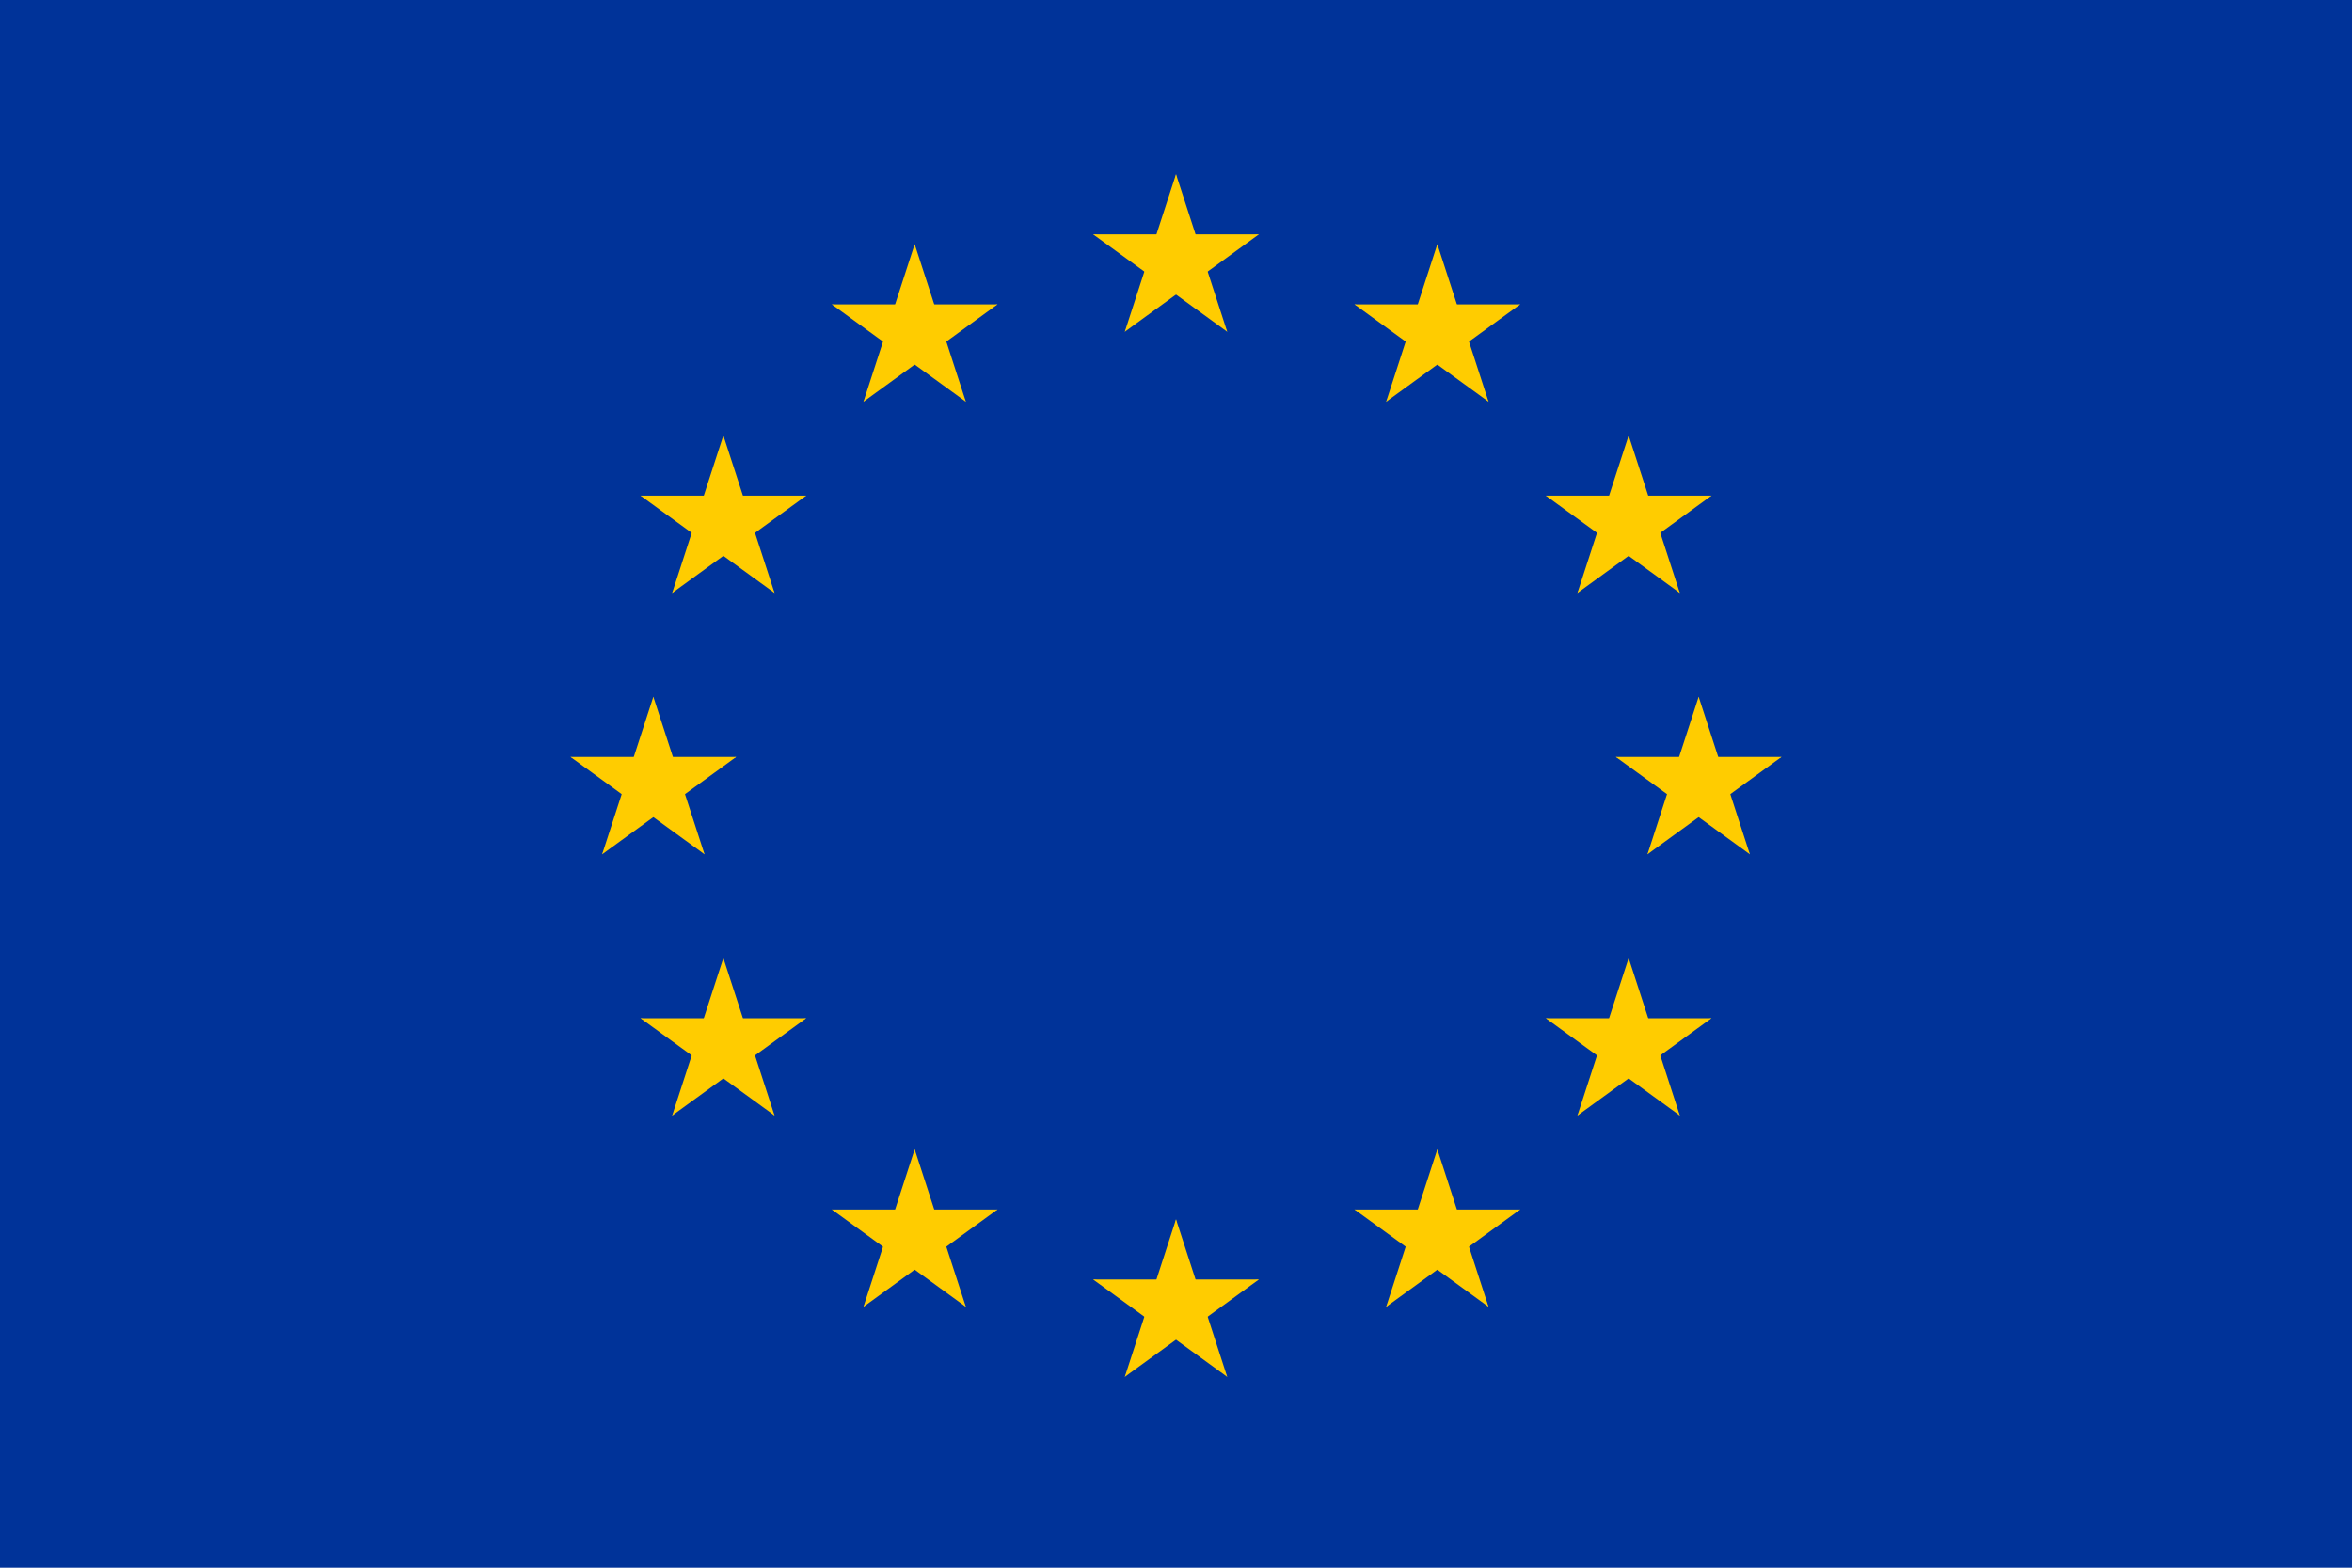
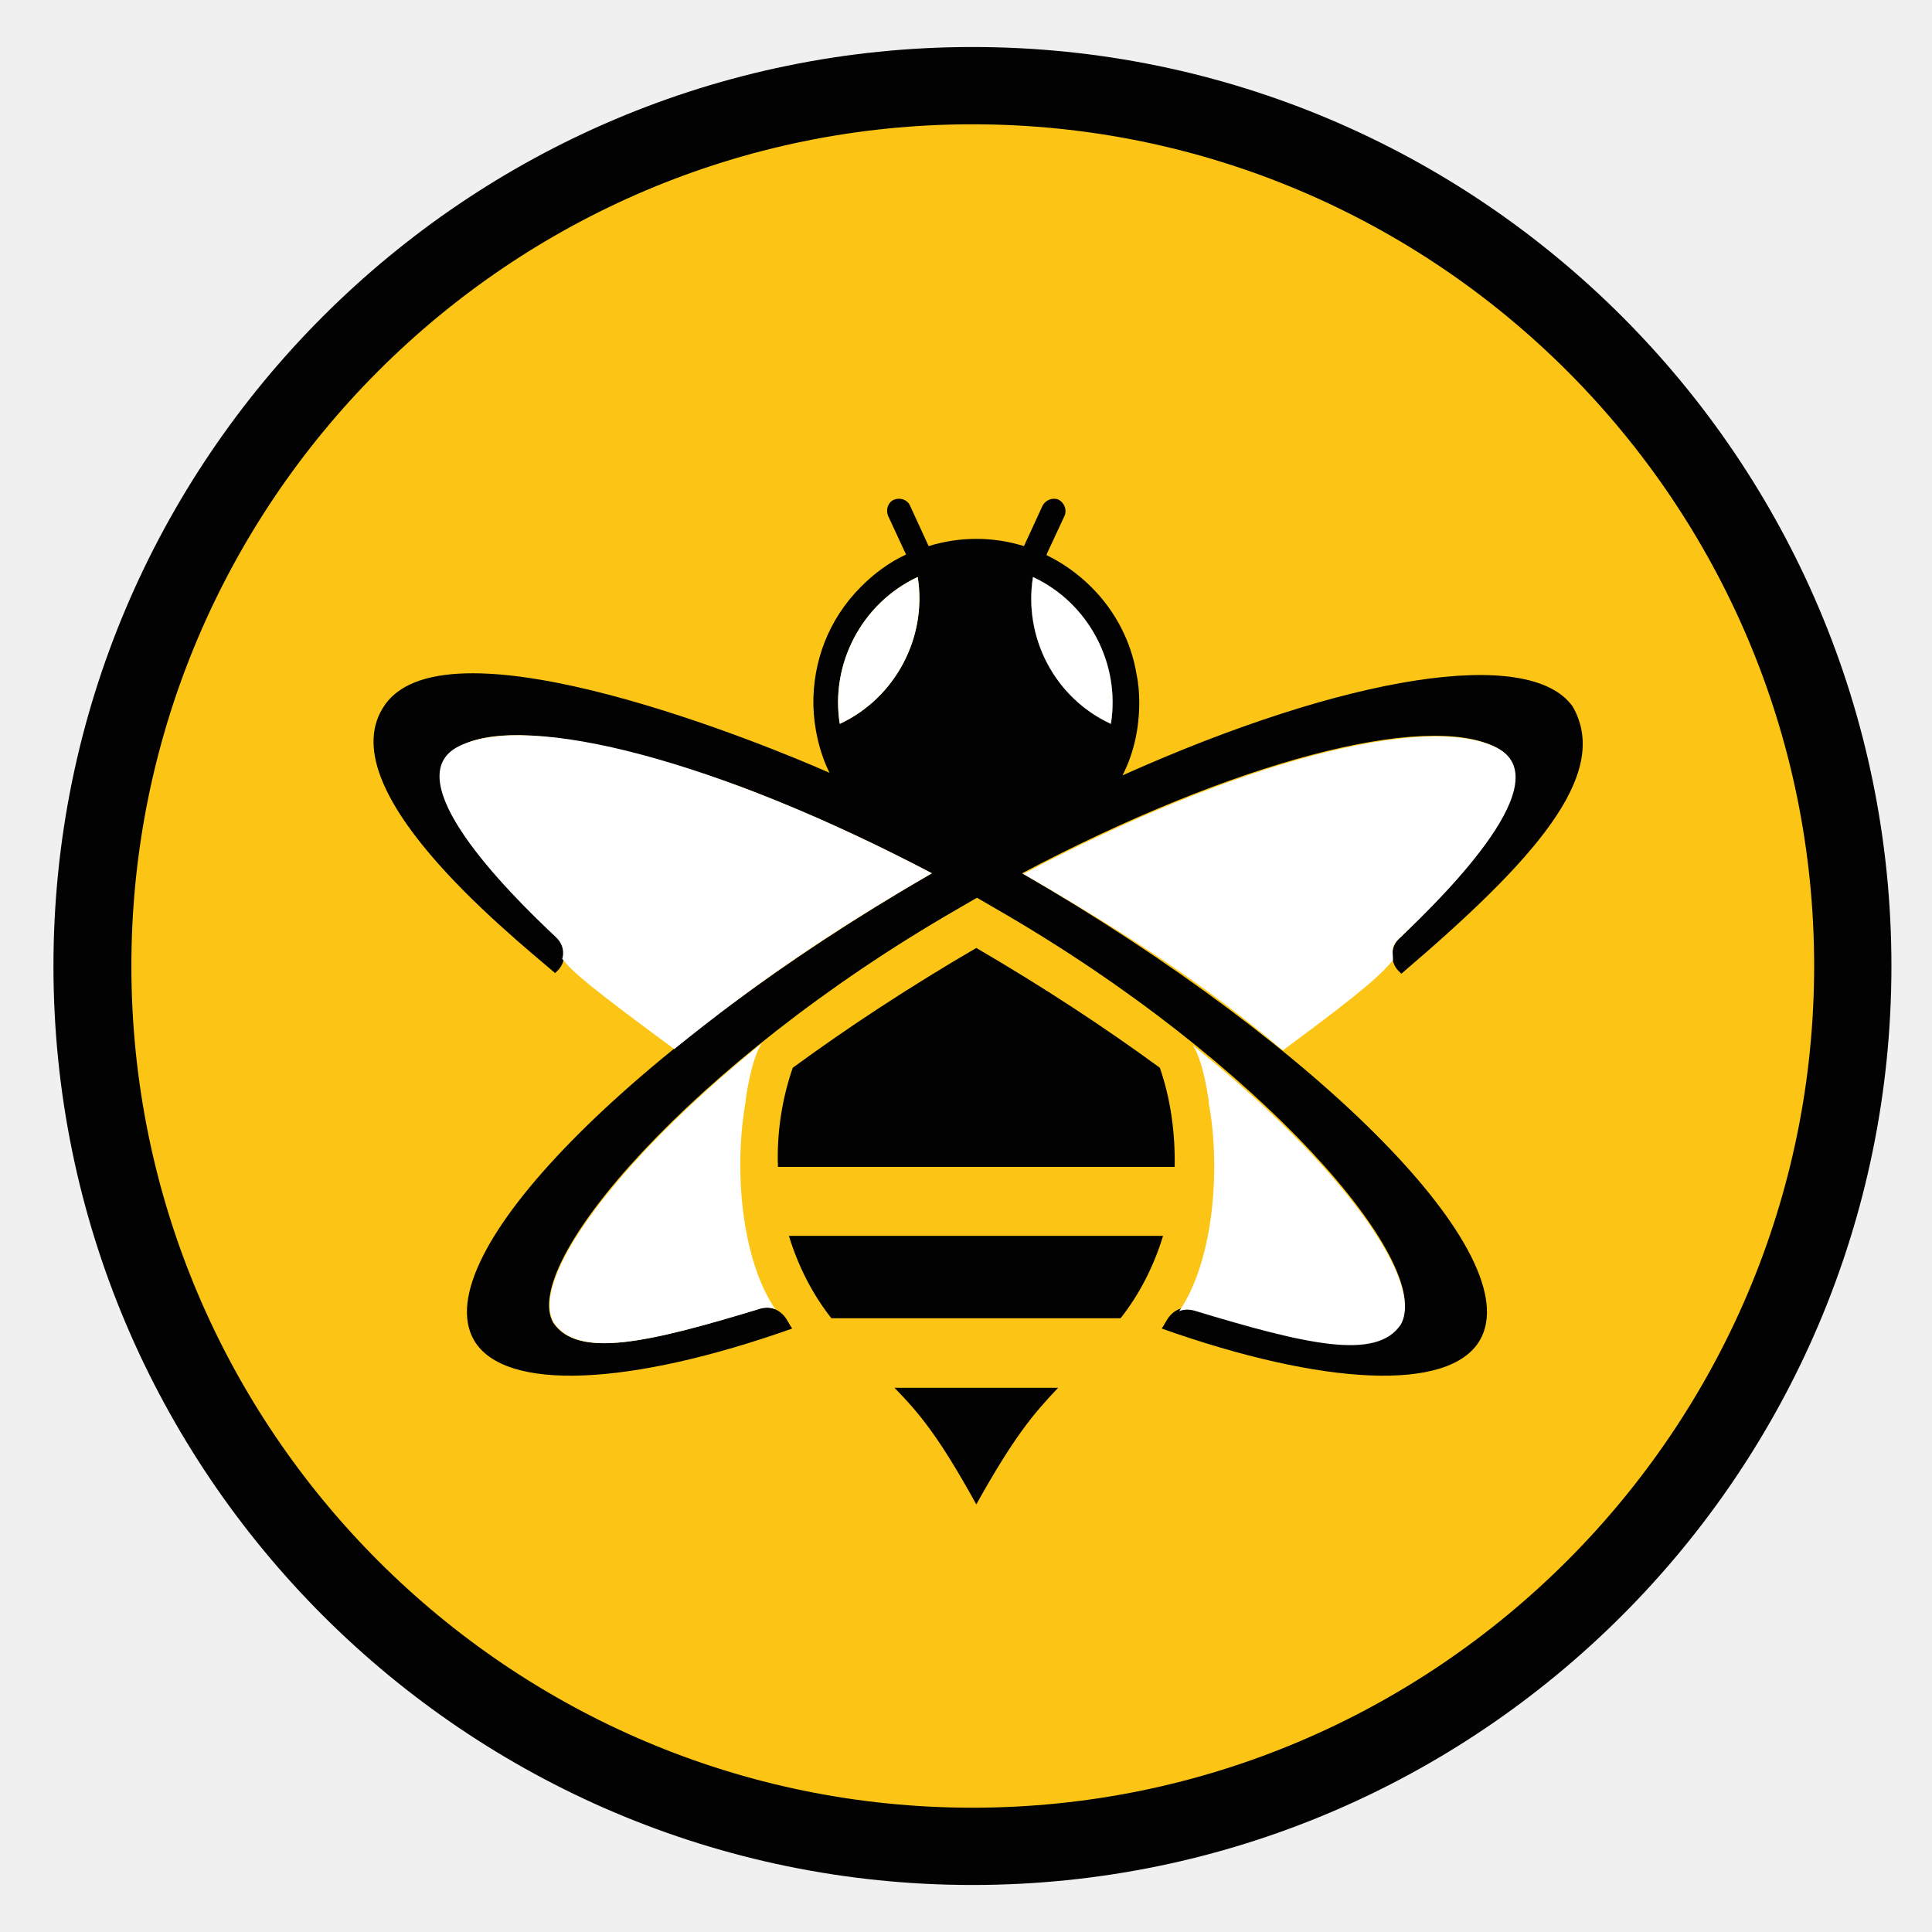
- <svg xmlns="http://www.w3.org/2000/svg" xmlns:xlink="http://www.w3.org/1999/xlink" version="1.1" width="810" height="540">
-   <defs>
-     <g id="s">
-       <g id="c">
-         <path id="t" d="M0,0v1h0.5z" transform="translate(0,-1)rotate(18)" />
-         <use xlink:href="#t" transform="scale(-1,1)" />
-       </g>
-       <g id="a">
-         <use xlink:href="#c" transform="rotate(72)" />
-         <use xlink:href="#c" transform="rotate(144)" />
-       </g>
-       <use xlink:href="#a" transform="scale(-1,1)" />
-     </g>
-   </defs>
-   <rect fill="#039" width="810" height="540" />
-   <g fill="#fc0" transform="scale(30)translate(13.5,9)">
-     <use xlink:href="#s" y="-6" />
-     <use xlink:href="#s" y="6" />
-     <g id="l">
-       <use xlink:href="#s" x="-6" />
-       <use xlink:href="#s" transform="rotate(150)translate(0,6)rotate(66)" />
-       <use xlink:href="#s" transform="rotate(120)translate(0,6)rotate(24)" />
-       <use xlink:href="#s" transform="rotate(60)translate(0,6)rotate(12)" />
-       <use xlink:href="#s" transform="rotate(30)translate(0,6)rotate(42)" />
-     </g>
-     <use xlink:href="#l" transform="scale(-1,1)" />
-   </g>
+ <svg xmlns="http://www.w3.org/2000/svg" version="1.1" id="Ebene_1" x="0" y="0" viewBox="0 0 300 300" xml:space="preserve">
+   <style>.st2,.st3{fill-rule:evenodd;clip-rule:evenodd;fill:#020203}.st3{fill:#fff}</style>
+   <circle cx="151.1" cy="149.5" r="131.8" fill-rule="evenodd" clip-rule="evenodd" fill="#fcc415" />
+   <path d="M151 292.7c-78.7 0-142.7-64-142.7-142.7S72.3 7.3 151 7.3s142.7 64 142.7 142.7-64 142.7-142.7 142.7zm0-273.4C79 19.3 20.4 78 20.4 150S79 280.7 151 280.7 281.7 222 281.7 150 223.1 19.3 151 19.3z" fill="#020203" />
+   <path class="st2" d="M172.5 112.4c-8.7-4-13.6-13.4-12.1-22.8 8.6 4 13.6 13.4 12.1 22.8z" />
+   <path class="st2" d="M122.5 191.9c1.4 4.6 3.6 9 6.6 12.8H174c3-3.8 5.2-8.2 6.6-12.8h-58.1zm94.8-46.2c-1.4 1.3-1.5 3.6-.2 5l.5.5c20.4-17.4 32.7-30.9 26.6-41.5-6.7-9.4-35.1-4.9-69.9 10.7 1.8-3.5 2.6-7.4 2.6-11.3 0-1.4-.1-2.9-.4-4.3-.8-5-3.2-9.8-7-13.6-2.1-2.1-4.5-3.8-7-5l.1-.3 2.7-5.8c.4-.9 0-2-.9-2.5-.9-.4-2 0-2.5.9l-2.9 6.3c-4.8-1.5-10-1.5-14.8 0l-2.9-6.3c-.4-.9-1.5-1.3-2.5-.9-.9.4-1.3 1.5-.9 2.5l2.6 5.6.2.4c-2.6 1.2-4.9 2.9-7 5-5.1 5.1-7.5 11.7-7.4 18.4.1 3.6.9 7.2 2.5 10.5-9-4-59-24.7-69-10.6-9.1 12.8 18.9 35.3 26.4 41.7l.5-.5c1.3-1.4 1.2-3.7-.2-5-3.7-3.5-9.4-9.2-13.5-14.7-5.3-7.3-5.4-11.6-2.9-14 8-7.5 37.5 2.4 46.6 5.9 8.8 3.4 18.3 7.7 28 12.8-46.8 27.1-78.6 59.5-71.1 72.5 4.7 8.1 24.3 7.1 49.4-1.8l-.9-1.5c-.9-1.4-2.5-2.1-4.1-1.6-17.4 5.3-28.3 7.8-32.1 2.2-5.2-9.1 21.4-40.4 62.7-64.2l3.1-1.8c1 .6 2.1 1.2 3.1 1.8 41.3 23.8 67.9 55.1 62.7 64.2-3.8 5.6-14.6 3.1-32.1-2.2-1.6-.5-3.2.2-4.1 1.6l-.9 1.5c25.1 8.9 44.7 9.9 49.4 1.8 7.5-13-24.3-45.4-71.1-72.5 32.9-17.4 62.6-25.1 73.5-19.6 10 5-7.2 22.3-14.9 29.7zm-86.9-33.3c-1.5-9.4 3.5-18.8 12.1-22.8 1.5 9.4-3.5 18.8-12.1 22.8zm42.1 0c-8.7-4-13.6-13.4-12.1-22.8 8.6 4 13.6 13.4 12.1 22.8zm7.6 53.4c-8.6-6.3-18.2-12.6-28.5-18.6-10.3 6-19.9 12.3-28.5 18.6-1.7 4.9-2.5 10.2-2.3 15.4h61.6c.1-5.2-.6-10.5-2.3-15.4zm-41.2 49.7c3.9 4 6.9 7.6 12.7 18.1 5.8-10.4 8.8-14 12.7-18.1h-25.4z" />
+   <path class="st3" d="M172.5 112.4c-8.7-4-13.6-13.4-12.1-22.8 8.6 4 13.6 13.4 12.1 22.8zM130.4 112.4c-1.5-9.4 3.5-18.8 12.1-22.8 1.5 9.4-3.5 18.8-12.1 22.8zM87.3 148.9s.7-1.8-1-3.4c-7.8-7.3-24.9-24.6-15.1-29.6 10.9-5.5 40.6 2.4 73.5 19.7-16.6 9.6-28 17.6-40 27.3-13.3-9.8-15.7-11.9-17.4-14zM217.5 205.7c-3.8 5.6-14.6 3.1-32.1-2.2-.8-.2-1.6-.2-2.3.1 5.3-7.7 6.5-22 4.6-32.3v-.2-.1c-.6-4.1-1.5-7.3-2.5-8.7 23.2 18.6 36.1 36.8 32.3 43.4zM199.2 163.1c-11.7-9.9-23.7-17.8-40.3-27.4 32.9-17.4 62.6-25.1 73.5-19.6 9.8 5-7.4 22.3-15.1 29.6-1.4 1.3-1 1.9-1 3.4-1.8 2.1-3.8 4.2-17.1 14zM118.3 162c-1 1.4-1.9 4.6-2.5 8.7V171c-1.9 10.4-.7 24.6 4.6 32.3-.7-.3-1.5-.3-2.3-.1-17.4 5.3-28.3 7.8-32.1 2.2-3.8-6.5 9.2-24.7 32.3-43.4z" />
</svg>
